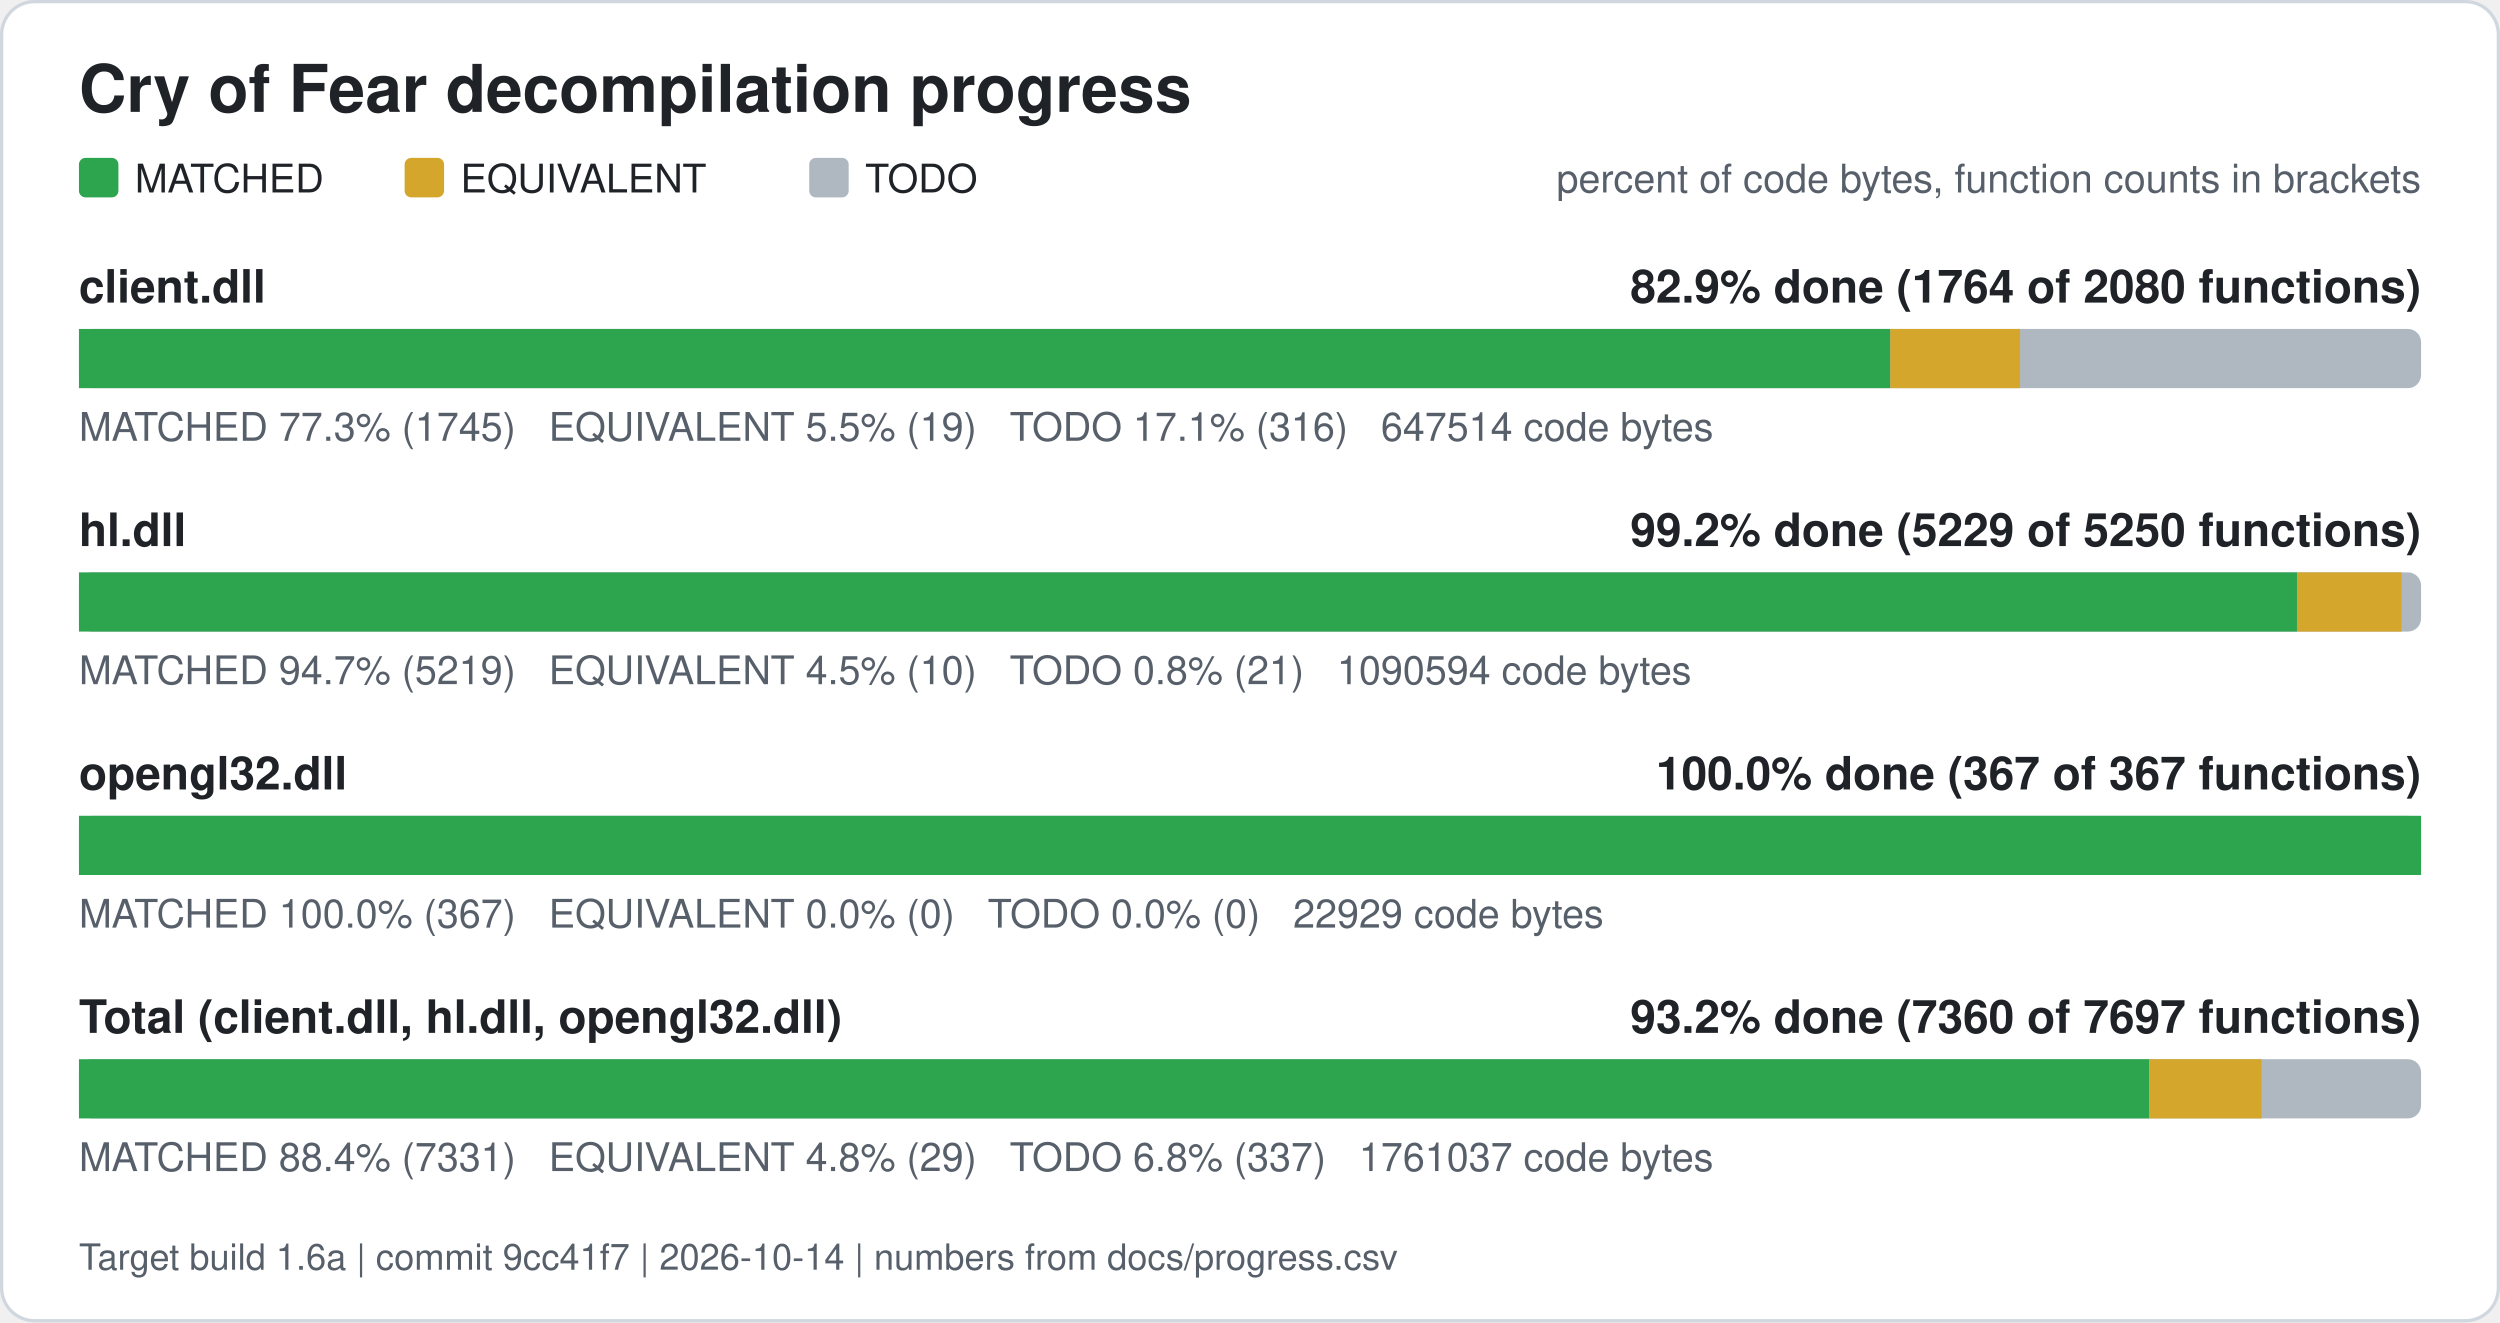
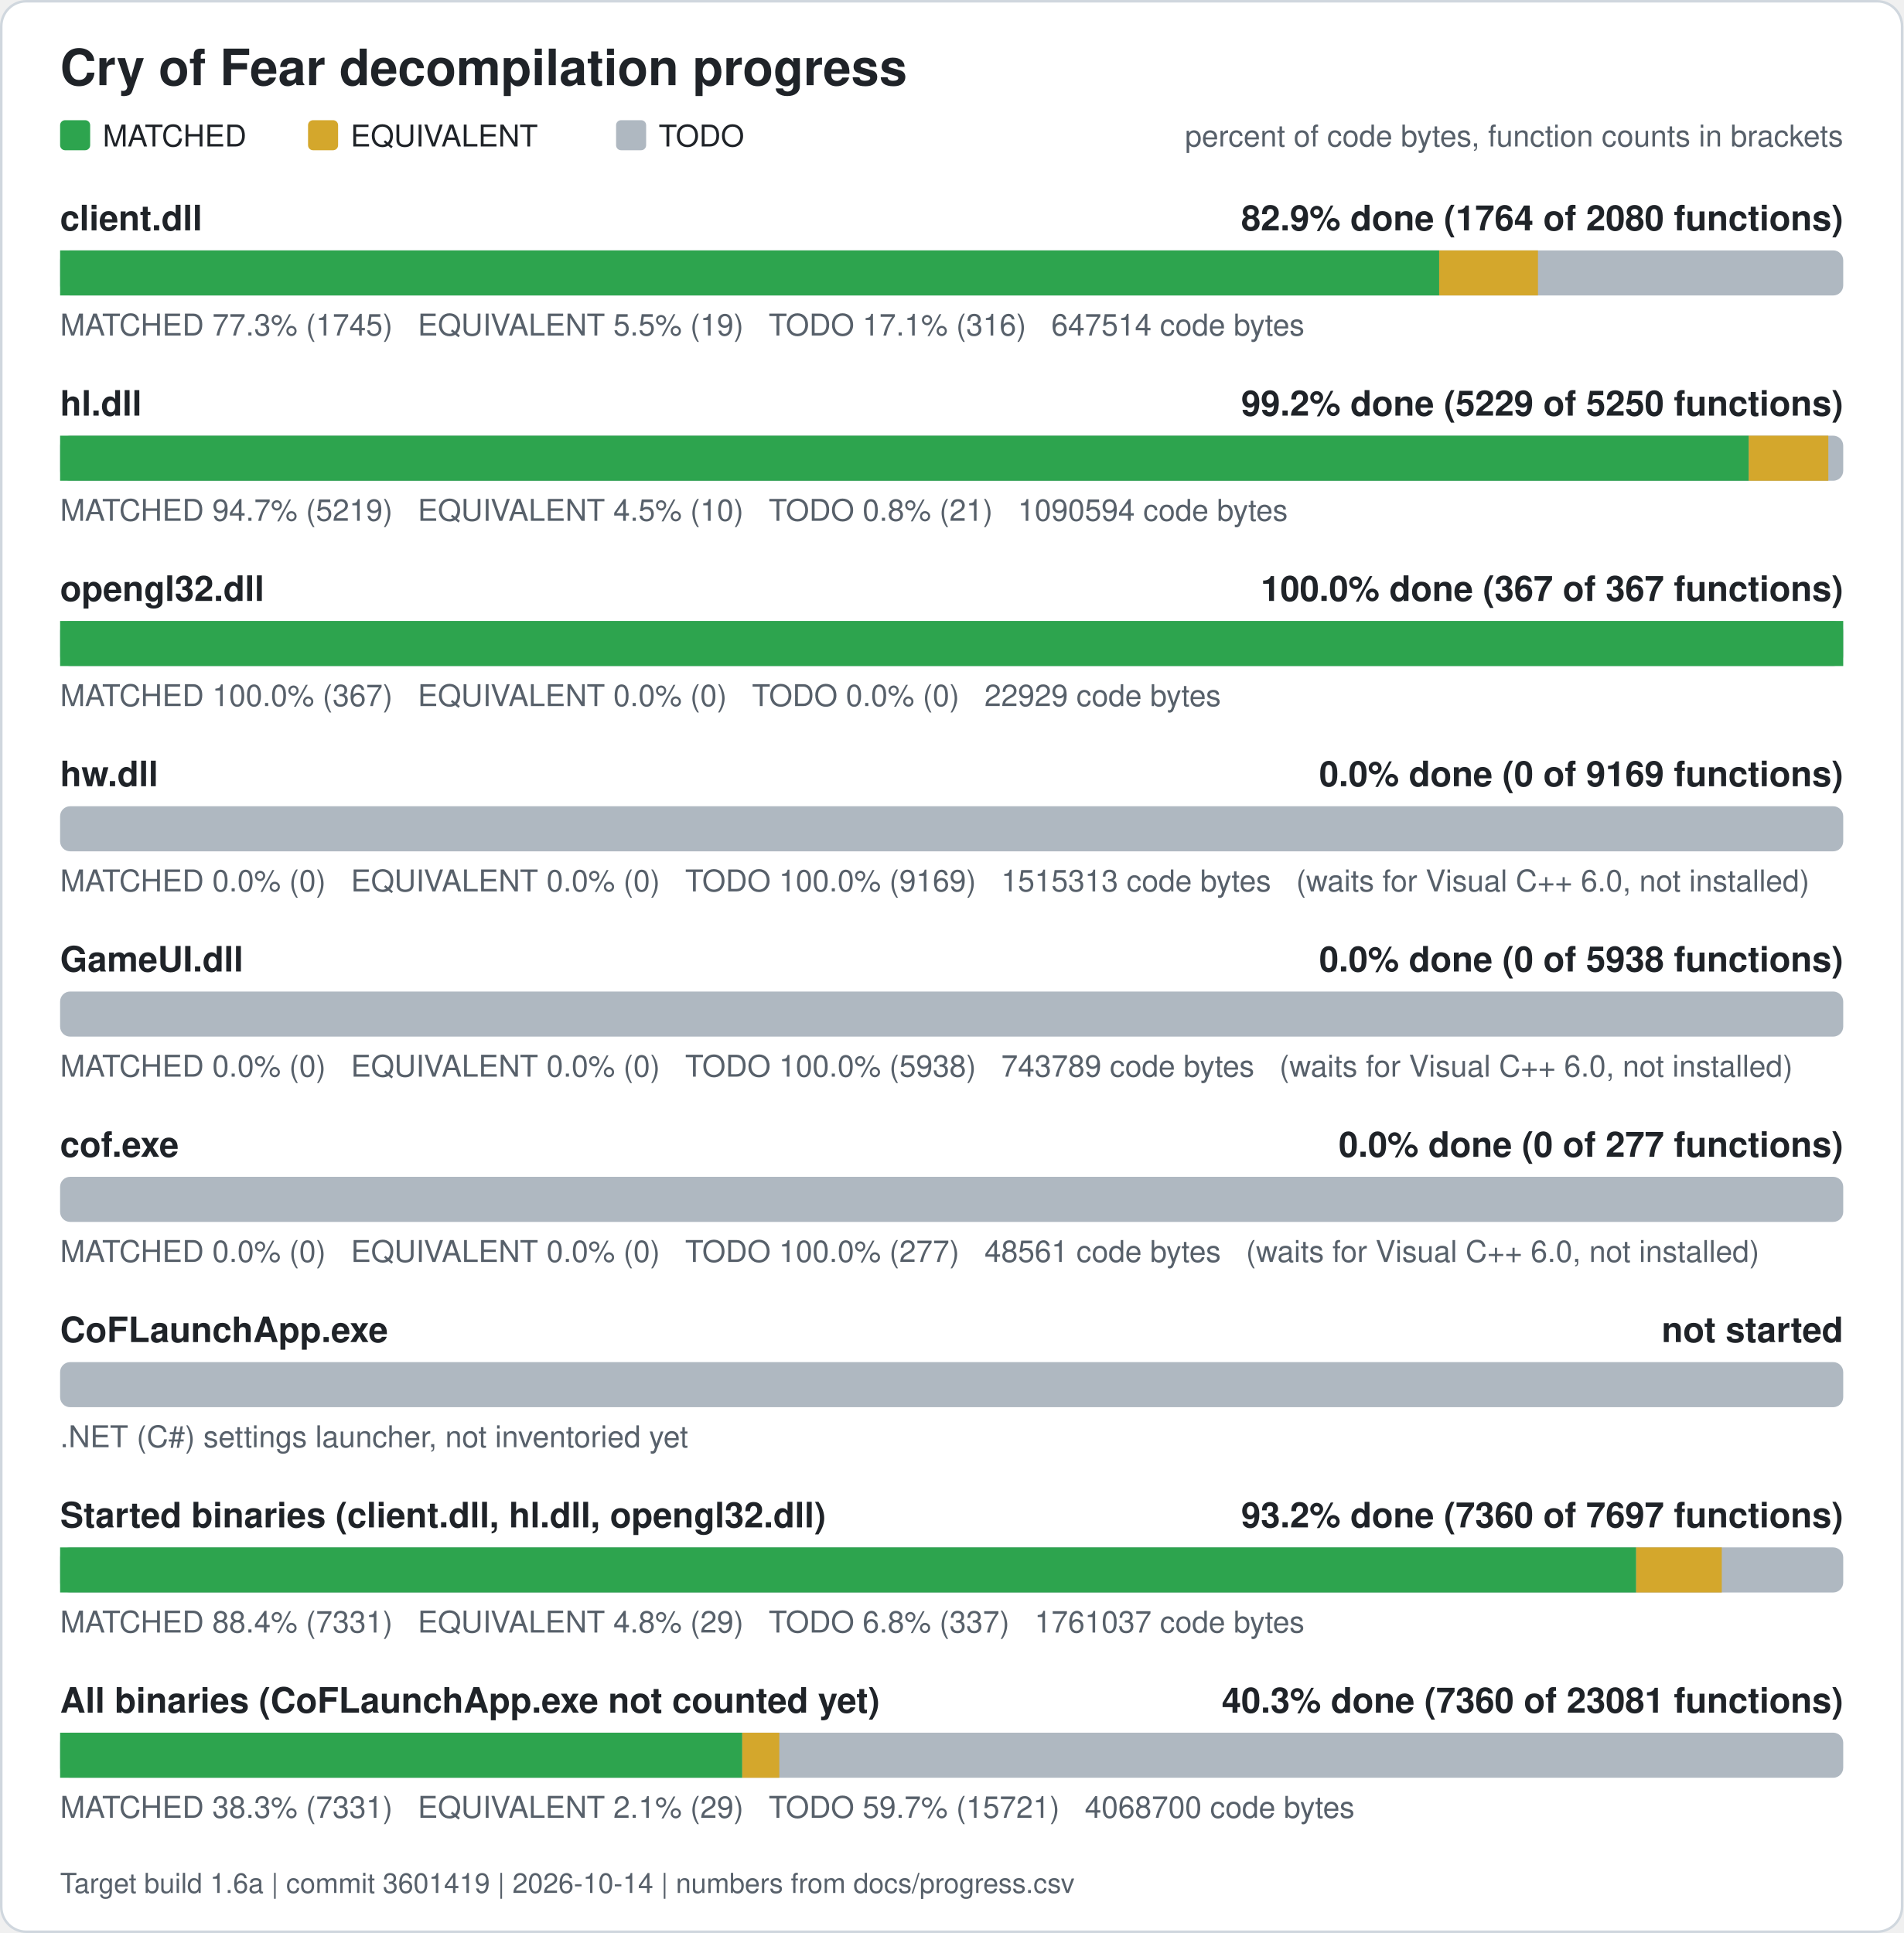
- <svg xmlns="http://www.w3.org/2000/svg" width="760" height="402" viewBox="0 0 760 402" role="img" aria-label="Cry of Fear decompilation progress">
-   <rect x="0.5" y="0.5" width="759" height="401" rx="10" fill="#ffffff" stroke="#d0d7de" />
+ <svg xmlns="http://www.w3.org/2000/svg" width="760" height="772" viewBox="0 0 760 772" role="img" aria-label="Cry of Fear decompilation progress">
+   <rect x="0.5" y="0.5" width="759" height="771" rx="10" fill="#ffffff" stroke="#d0d7de" />
  <text x="24" y="34" font-family="Segoe UI, Helvetica, Arial, sans-serif" font-size="20" font-weight="600" fill="#1f2328">Cry of Fear decompilation progress</text>
  <rect x="24" y="48" width="12" height="12" rx="2" fill="#2da44e" />
  <text x="41" y="58.5" font-family="Segoe UI, Helvetica, Arial, sans-serif" font-size="12" fill="#1f2328">MATCHED</text>
  <rect x="123" y="48" width="12" height="12" rx="2" fill="#d4a72c" />
  <text x="140" y="58.5" font-family="Segoe UI, Helvetica, Arial, sans-serif" font-size="12" fill="#1f2328">EQUIVALENT</text>
  <rect x="246" y="48" width="12" height="12" rx="2" fill="#afb8c1" />
  <text x="263" y="58.5" font-family="Segoe UI, Helvetica, Arial, sans-serif" font-size="12" fill="#1f2328">TODO</text>
  <text x="736" y="58.5" font-family="Segoe UI, Helvetica, Arial, sans-serif" font-size="12" fill="#57606a" text-anchor="end">percent of code bytes, function counts in brackets</text>
  <text x="24" y="92" font-family="Segoe UI, Helvetica, Arial, sans-serif" font-size="14" font-weight="600" fill="#1f2328">client.dll</text>
  <text x="736" y="92" font-family="Segoe UI, Helvetica, Arial, sans-serif" font-size="14" font-weight="600" fill="#1f2328" text-anchor="end">82.9% done (1764 of 2080 functions)</text>
  <rect x="24" y="100" width="712" height="18" rx="4" fill="#afb8c1" />
  <rect x="24.00" y="100" width="550.66" height="18" fill="#2da44e" />
  <rect x="574.66" y="100" width="39.45" height="18" fill="#d4a72c" />
  <text x="24" y="134" font-family="Segoe UI, Helvetica, Arial, sans-serif" font-size="12" fill="#57606a" xml:space="preserve">MATCHED 77.3% (1745)   EQUIVALENT 5.5% (19)   TODO 17.1% (316)   647514 code bytes</text>
  <text x="24" y="166" font-family="Segoe UI, Helvetica, Arial, sans-serif" font-size="14" font-weight="600" fill="#1f2328">hl.dll</text>
  <text x="736" y="166" font-family="Segoe UI, Helvetica, Arial, sans-serif" font-size="14" font-weight="600" fill="#1f2328" text-anchor="end">99.2% done (5229 of 5250 functions)</text>
  <rect x="24" y="174" width="712" height="18" rx="4" fill="#afb8c1" />
  <rect x="24.00" y="174" width="674.28" height="18" fill="#2da44e" />
  <rect x="698.28" y="174" width="31.77" height="18" fill="#d4a72c" />
  <text x="24" y="208" font-family="Segoe UI, Helvetica, Arial, sans-serif" font-size="12" fill="#57606a" xml:space="preserve">MATCHED 94.7% (5219)   EQUIVALENT 4.5% (10)   TODO 0.8% (21)   1090594 code bytes</text>
  <text x="24" y="240" font-family="Segoe UI, Helvetica, Arial, sans-serif" font-size="14" font-weight="600" fill="#1f2328">opengl32.dll</text>
  <text x="736" y="240" font-family="Segoe UI, Helvetica, Arial, sans-serif" font-size="14" font-weight="600" fill="#1f2328" text-anchor="end">100.0% done (367 of 367 functions)</text>
  <rect x="24" y="248" width="712" height="18" rx="4" fill="#afb8c1" />
  <rect x="24.00" y="248" width="712.00" height="18" fill="#2da44e" />
  <text x="24" y="282" font-family="Segoe UI, Helvetica, Arial, sans-serif" font-size="12" fill="#57606a" xml:space="preserve">MATCHED 100.0% (367)   EQUIVALENT 0.0% (0)   TODO 0.0% (0)   22929 code bytes</text>
-   <text x="24" y="314" font-family="Segoe UI, Helvetica, Arial, sans-serif" font-size="14" font-weight="600" fill="#1f2328">Total (client.dll, hl.dll, opengl32.dll)</text>
-   <text x="736" y="314" font-family="Segoe UI, Helvetica, Arial, sans-serif" font-size="14" font-weight="600" fill="#1f2328" text-anchor="end">93.2% done (7360 of 7697 functions)</text>
+   <text x="24" y="314" font-family="Segoe UI, Helvetica, Arial, sans-serif" font-size="14" font-weight="600" fill="#1f2328">hw.dll</text>
+   <text x="736" y="314" font-family="Segoe UI, Helvetica, Arial, sans-serif" font-size="14" font-weight="600" fill="#1f2328" text-anchor="end">0.0% done (0 of 9169 functions)</text>
  <rect x="24" y="322" width="712" height="18" rx="4" fill="#afb8c1" />
-   <rect x="24.00" y="322" width="629.32" height="18" fill="#2da44e" />
-   <rect x="653.32" y="322" width="34.18" height="18" fill="#d4a72c" />
-   <text x="24" y="356" font-family="Segoe UI, Helvetica, Arial, sans-serif" font-size="12" fill="#57606a" xml:space="preserve">MATCHED 88.4% (7331)   EQUIVALENT 4.8% (29)   TODO 6.8% (337)   1761037 code bytes</text>
-   <text x="24" y="386" font-family="Segoe UI, Helvetica, Arial, sans-serif" font-size="11" fill="#57606a">Target build 1.6a | commit 9cc41f7 | 2026-10-14 | numbers from docs/progress.csv</text>
+   <text x="24" y="356" font-family="Segoe UI, Helvetica, Arial, sans-serif" font-size="12" fill="#57606a" xml:space="preserve">MATCHED 0.0% (0)   EQUIVALENT 0.0% (0)   TODO 100.0% (9169)   1515313 code bytes   (waits for Visual C++ 6.0, not installed)</text>
+   <text x="24" y="388" font-family="Segoe UI, Helvetica, Arial, sans-serif" font-size="14" font-weight="600" fill="#1f2328">GameUI.dll</text>
+   <text x="736" y="388" font-family="Segoe UI, Helvetica, Arial, sans-serif" font-size="14" font-weight="600" fill="#1f2328" text-anchor="end">0.0% done (0 of 5938 functions)</text>
+   <rect x="24" y="396" width="712" height="18" rx="4" fill="#afb8c1" />
+   <text x="24" y="430" font-family="Segoe UI, Helvetica, Arial, sans-serif" font-size="12" fill="#57606a" xml:space="preserve">MATCHED 0.0% (0)   EQUIVALENT 0.0% (0)   TODO 100.0% (5938)   743789 code bytes   (waits for Visual C++ 6.0, not installed)</text>
+   <text x="24" y="462" font-family="Segoe UI, Helvetica, Arial, sans-serif" font-size="14" font-weight="600" fill="#1f2328">cof.exe</text>
+   <text x="736" y="462" font-family="Segoe UI, Helvetica, Arial, sans-serif" font-size="14" font-weight="600" fill="#1f2328" text-anchor="end">0.0% done (0 of 277 functions)</text>
+   <rect x="24" y="470" width="712" height="18" rx="4" fill="#afb8c1" />
+   <text x="24" y="504" font-family="Segoe UI, Helvetica, Arial, sans-serif" font-size="12" fill="#57606a" xml:space="preserve">MATCHED 0.0% (0)   EQUIVALENT 0.0% (0)   TODO 100.0% (277)   48561 code bytes   (waits for Visual C++ 6.0, not installed)</text>
+   <text x="24" y="536" font-family="Segoe UI, Helvetica, Arial, sans-serif" font-size="14" font-weight="600" fill="#1f2328">CoFLaunchApp.exe</text>
+   <text x="736" y="536" font-family="Segoe UI, Helvetica, Arial, sans-serif" font-size="14" font-weight="600" fill="#1f2328" text-anchor="end">not started</text>
+   <rect x="24" y="544" width="712" height="18" rx="4" fill="#afb8c1" />
+   <text x="24" y="578" font-family="Segoe UI, Helvetica, Arial, sans-serif" font-size="12" fill="#57606a">.NET (C#) settings launcher, not inventoried yet</text>
+   <text x="24" y="610" font-family="Segoe UI, Helvetica, Arial, sans-serif" font-size="14" font-weight="600" fill="#1f2328">Started binaries (client.dll, hl.dll, opengl32.dll)</text>
+   <text x="736" y="610" font-family="Segoe UI, Helvetica, Arial, sans-serif" font-size="14" font-weight="600" fill="#1f2328" text-anchor="end">93.2% done (7360 of 7697 functions)</text>
+   <rect x="24" y="618" width="712" height="18" rx="4" fill="#afb8c1" />
+   <rect x="24.00" y="618" width="629.32" height="18" fill="#2da44e" />
+   <rect x="653.32" y="618" width="34.18" height="18" fill="#d4a72c" />
+   <text x="24" y="652" font-family="Segoe UI, Helvetica, Arial, sans-serif" font-size="12" fill="#57606a" xml:space="preserve">MATCHED 88.4% (7331)   EQUIVALENT 4.8% (29)   TODO 6.8% (337)   1761037 code bytes</text>
+   <text x="24" y="684" font-family="Segoe UI, Helvetica, Arial, sans-serif" font-size="14" font-weight="600" fill="#1f2328">All binaries (CoFLaunchApp.exe not counted yet)</text>
+   <text x="736" y="684" font-family="Segoe UI, Helvetica, Arial, sans-serif" font-size="14" font-weight="600" fill="#1f2328" text-anchor="end">40.3% done (7360 of 23081 functions)</text>
+   <rect x="24" y="692" width="712" height="18" rx="4" fill="#afb8c1" />
+   <rect x="24.00" y="692" width="272.38" height="18" fill="#2da44e" />
+   <rect x="296.38" y="692" width="14.79" height="18" fill="#d4a72c" />
+   <text x="24" y="726" font-family="Segoe UI, Helvetica, Arial, sans-serif" font-size="12" fill="#57606a" xml:space="preserve">MATCHED 38.3% (7331)   EQUIVALENT 2.1% (29)   TODO 59.7% (15721)   4068700 code bytes</text>
+   <text x="24" y="756" font-family="Segoe UI, Helvetica, Arial, sans-serif" font-size="11" fill="#57606a">Target build 1.6a | commit 3601419 | 2026-10-14 | numbers from docs/progress.csv</text>
</svg>
